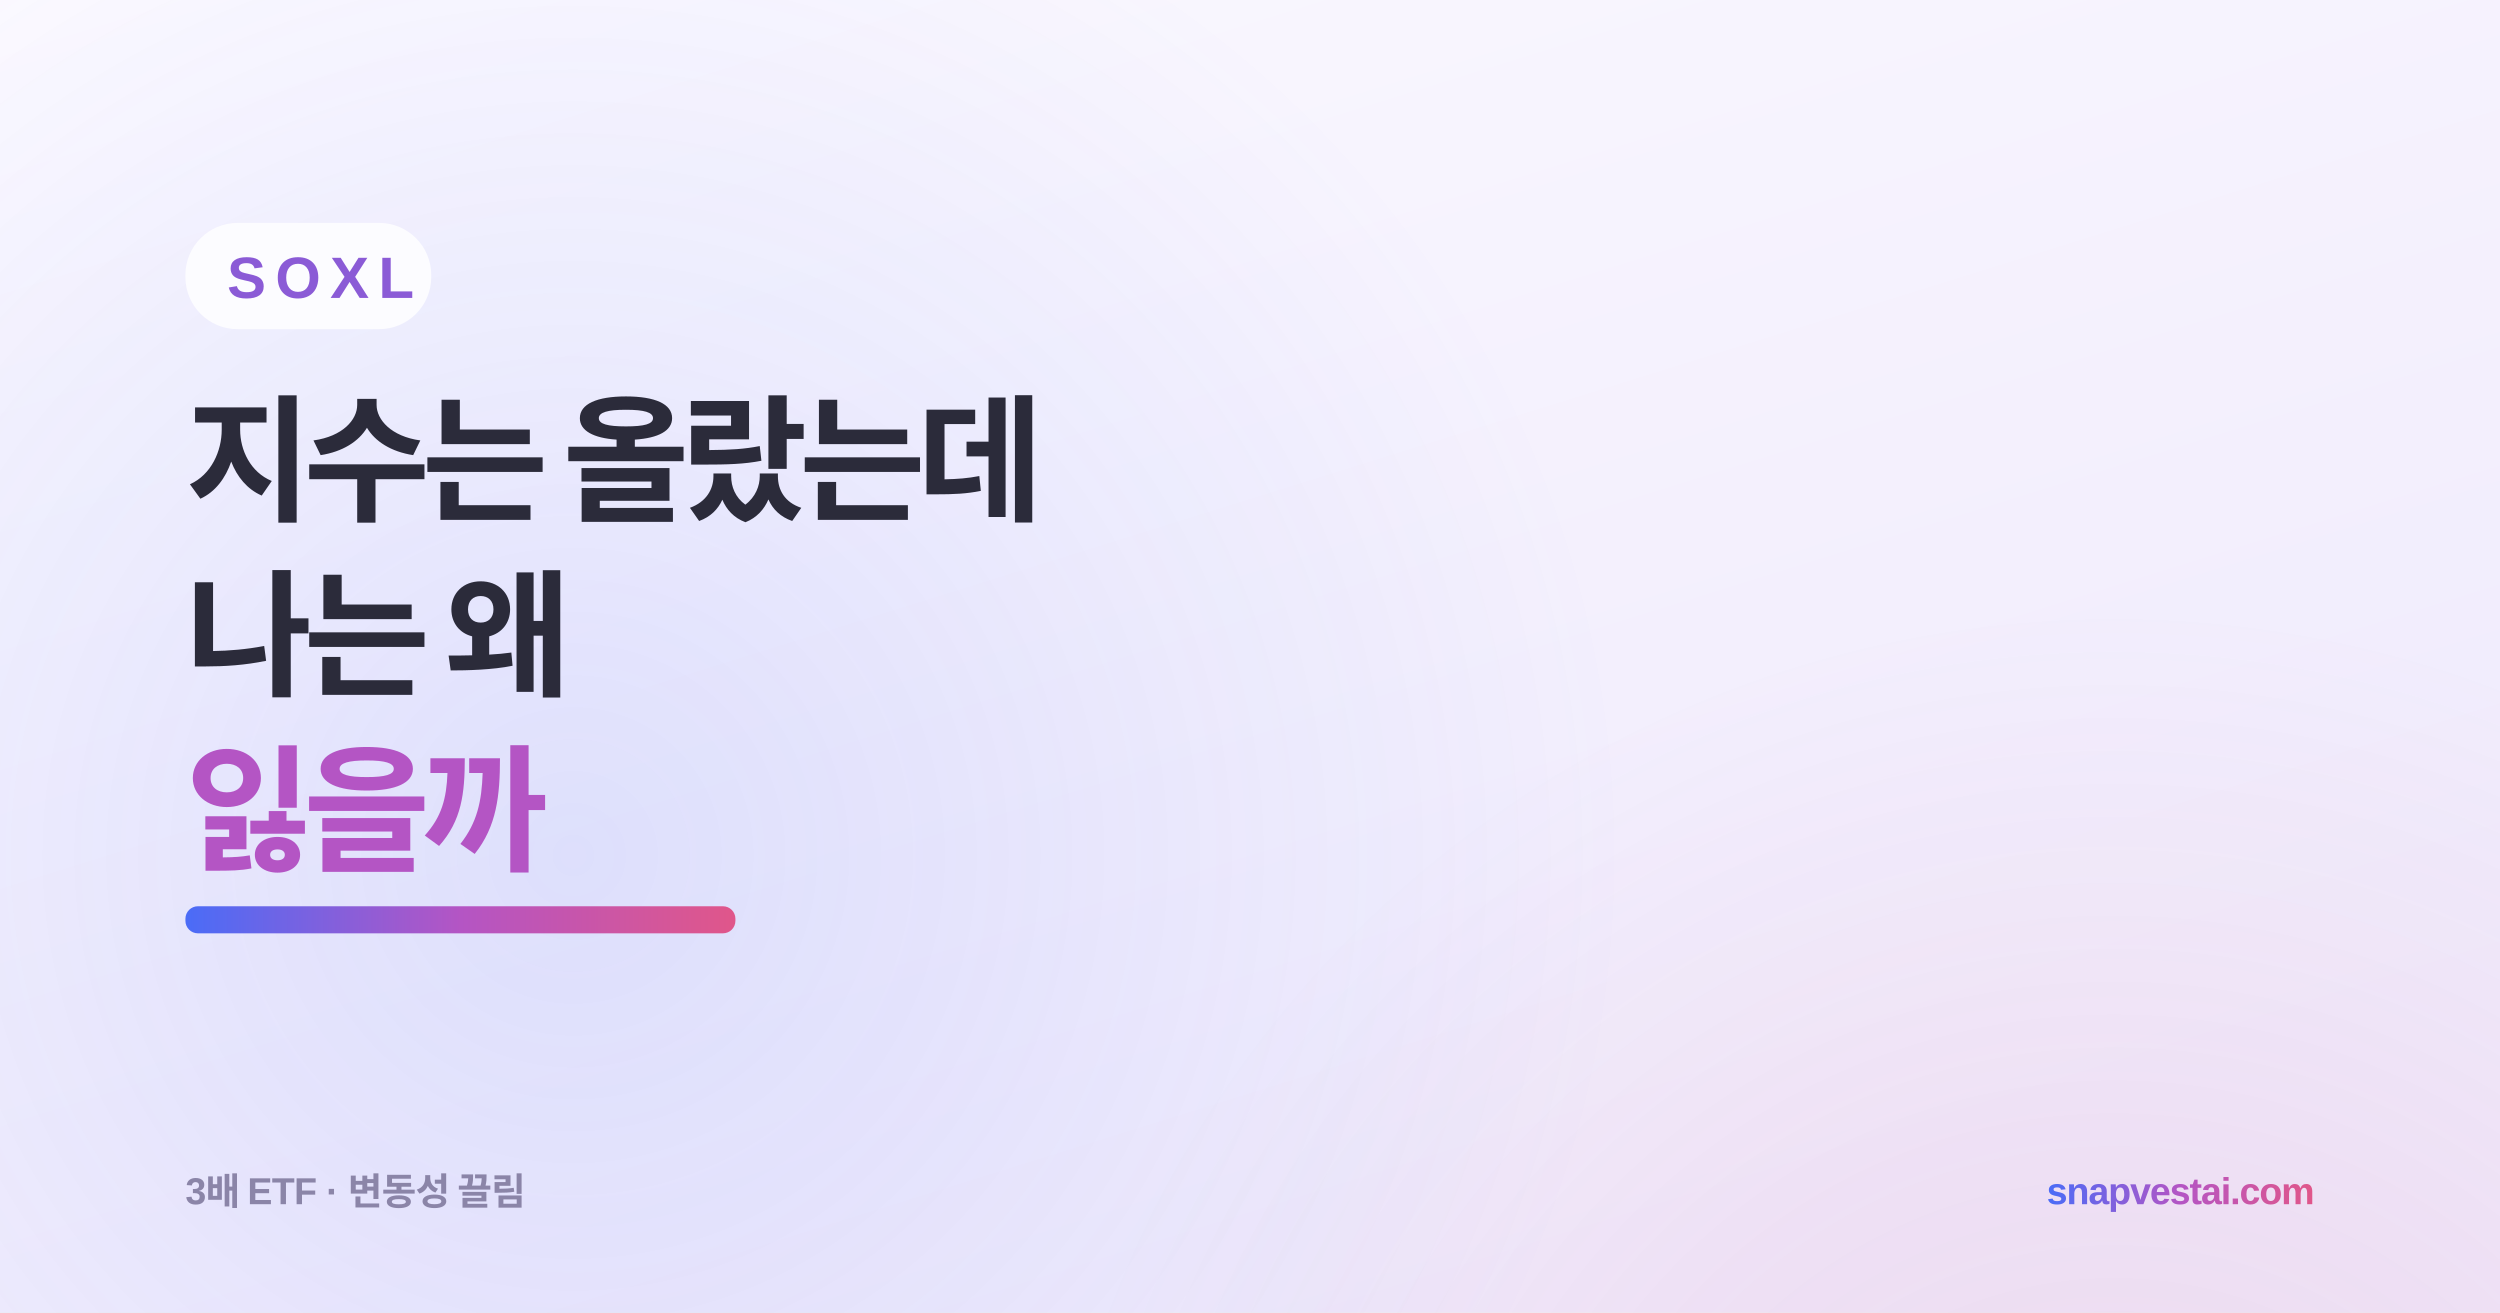
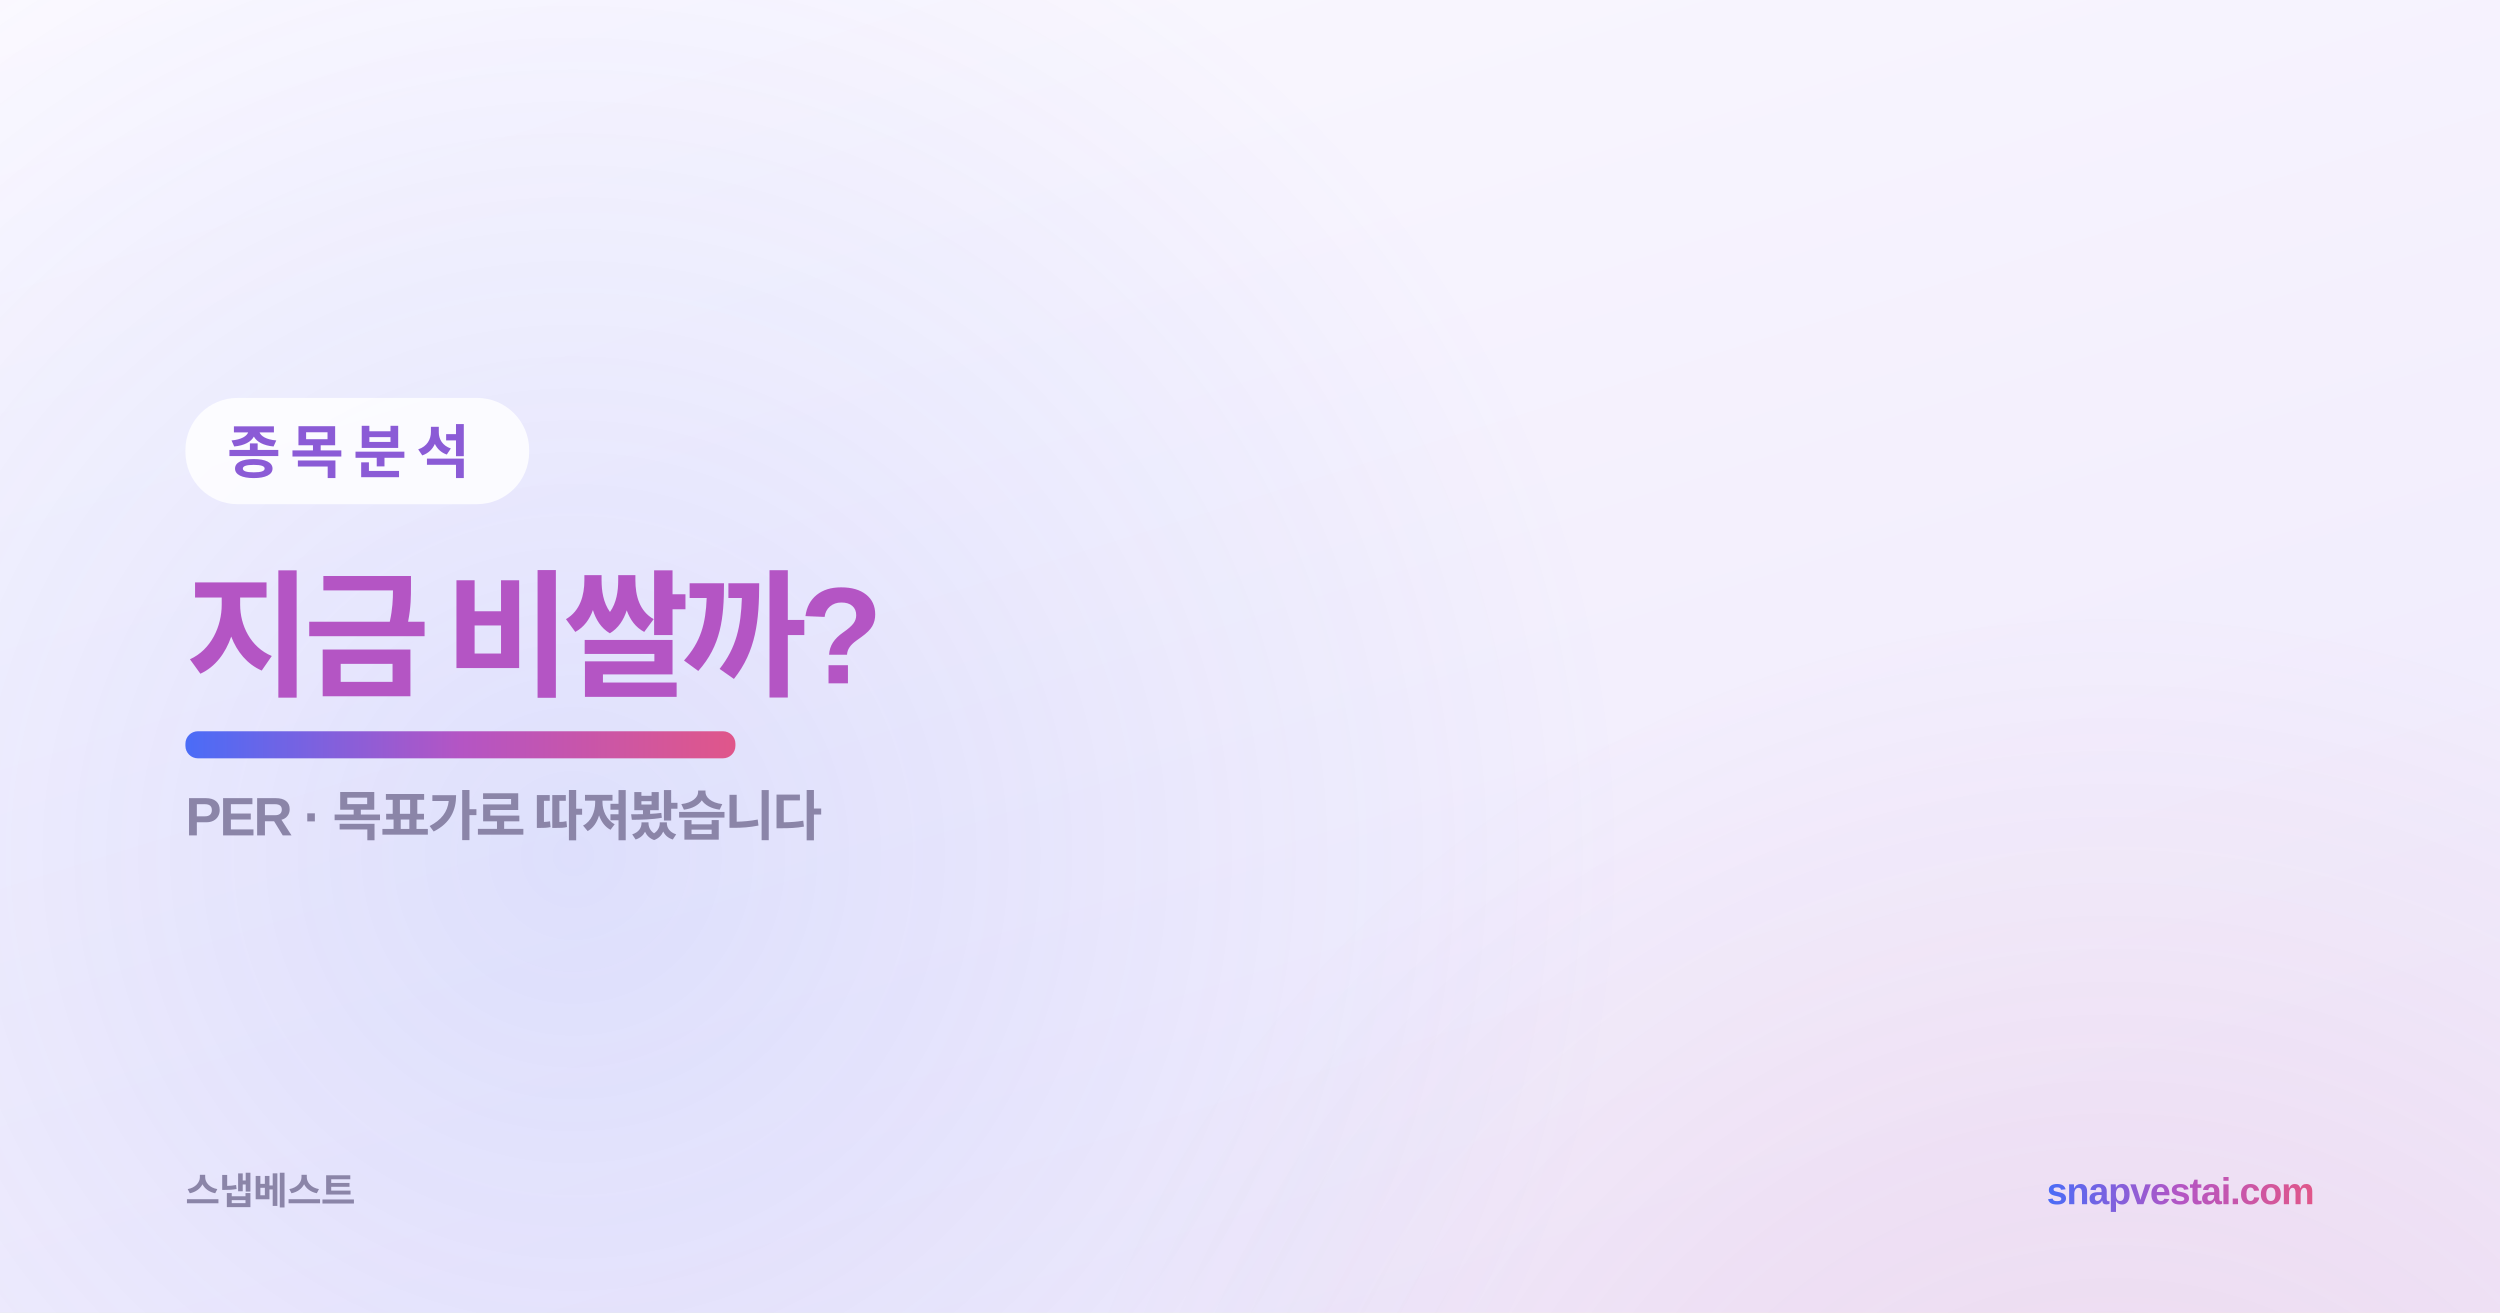
<svg xmlns="http://www.w3.org/2000/svg" width="1200" height="630" viewBox="0 0 1200 630" role="img">
  <defs>
    <linearGradient id="bg" x1="0" y1="0" x2="0.6" y2="1">
      <stop offset="0" stop-color="#FBF9FF" />
      <stop offset="1" stop-color="#EFEAFC" />
    </linearGradient>
    <linearGradient id="line" x1="0" y1="0" x2="1" y2="0">
      <stop offset="0" stop-color="#4A6CF7" />
      <stop offset="0.5" stop-color="#B455C4" />
      <stop offset="1" stop-color="#E0568A" />
    </linearGradient>
    <radialGradient id="m1" cx="0.5" cy="0.5" r="0.5">
      <stop offset="0" stop-color="#4A6CF7" stop-opacity="0.13" />
      <stop offset="1" stop-color="#4A6CF7" stop-opacity="0" />
    </radialGradient>
    <radialGradient id="m2" cx="0.5" cy="0.5" r="0.5">
      <stop offset="0" stop-color="#E0568A" stop-opacity="0.13" />
      <stop offset="1" stop-color="#E0568A" stop-opacity="0" />
    </radialGradient>
  </defs>
  <rect width="1200" height="630" fill="url(#bg)" />
  <rect x="-228" y="-94" width="1008" height="1008" fill="url(#m1)" />
  <rect x="492" y="290" width="1044" height="1044" fill="url(#m2)" />
  <g font-family="Pretendard, Poppins, Arial, sans-serif">
-     <rect x="89" y="107" width="118" height="51" rx="25" fill="#FFFFFF" opacity="0.82" />
-     <text x="109" y="143" font-size="28" font-weight="700" letter-spacing="4.5" fill="#8B5BD6">SOXL</text>
-     <text x="89" y="245" font-size="66" font-weight="700" letter-spacing="-4" fill="#2B2B3A">지수는 올랐는데</text>
-     <text x="89" y="329" font-size="66" font-weight="700" letter-spacing="-4" fill="#2B2B3A">나는 왜</text>
-     <text x="89" y="413" font-size="66" font-weight="700" letter-spacing="-4" fill="#B455C4">잃을까</text>
-     <rect x="89" y="435" width="264" height="13" rx="6" fill="url(#line)" />
-     <text x="89" y="578" font-size="18" font-weight="700" letter-spacing="-0.3" fill="#8B85A8">3배 ETF · 변동성 끌림</text>
+     <rect x="89" y="191" width="165" height="51" rx="25" fill="#FFFFFF" opacity="0.82" />
+     <text x="109" y="227" font-size="28" font-weight="700" letter-spacing="4.5" fill="#8B5BD6">종목분석</text>
+     <text x="89" y="329" font-size="66" font-weight="700" letter-spacing="-4" fill="#B455C4">지금 비쌀까?</text>
+     <rect x="89" y="351" width="264" height="13" rx="6" fill="url(#line)" />
+     <text x="89" y="401" font-size="26" font-weight="600" letter-spacing="-1" fill="#8B85A8">PER · 목표가로 따져봤습니다</text>
+     <text x="89" y="578" font-size="18" font-weight="700" letter-spacing="-0.3" fill="#8B85A8">스냅베스트</text>
    <text x="1111" y="578" text-anchor="end" font-size="18" font-weight="700" letter-spacing="-0.5" fill="url(#line)">snapvestai.com</text>
  </g>
</svg>
